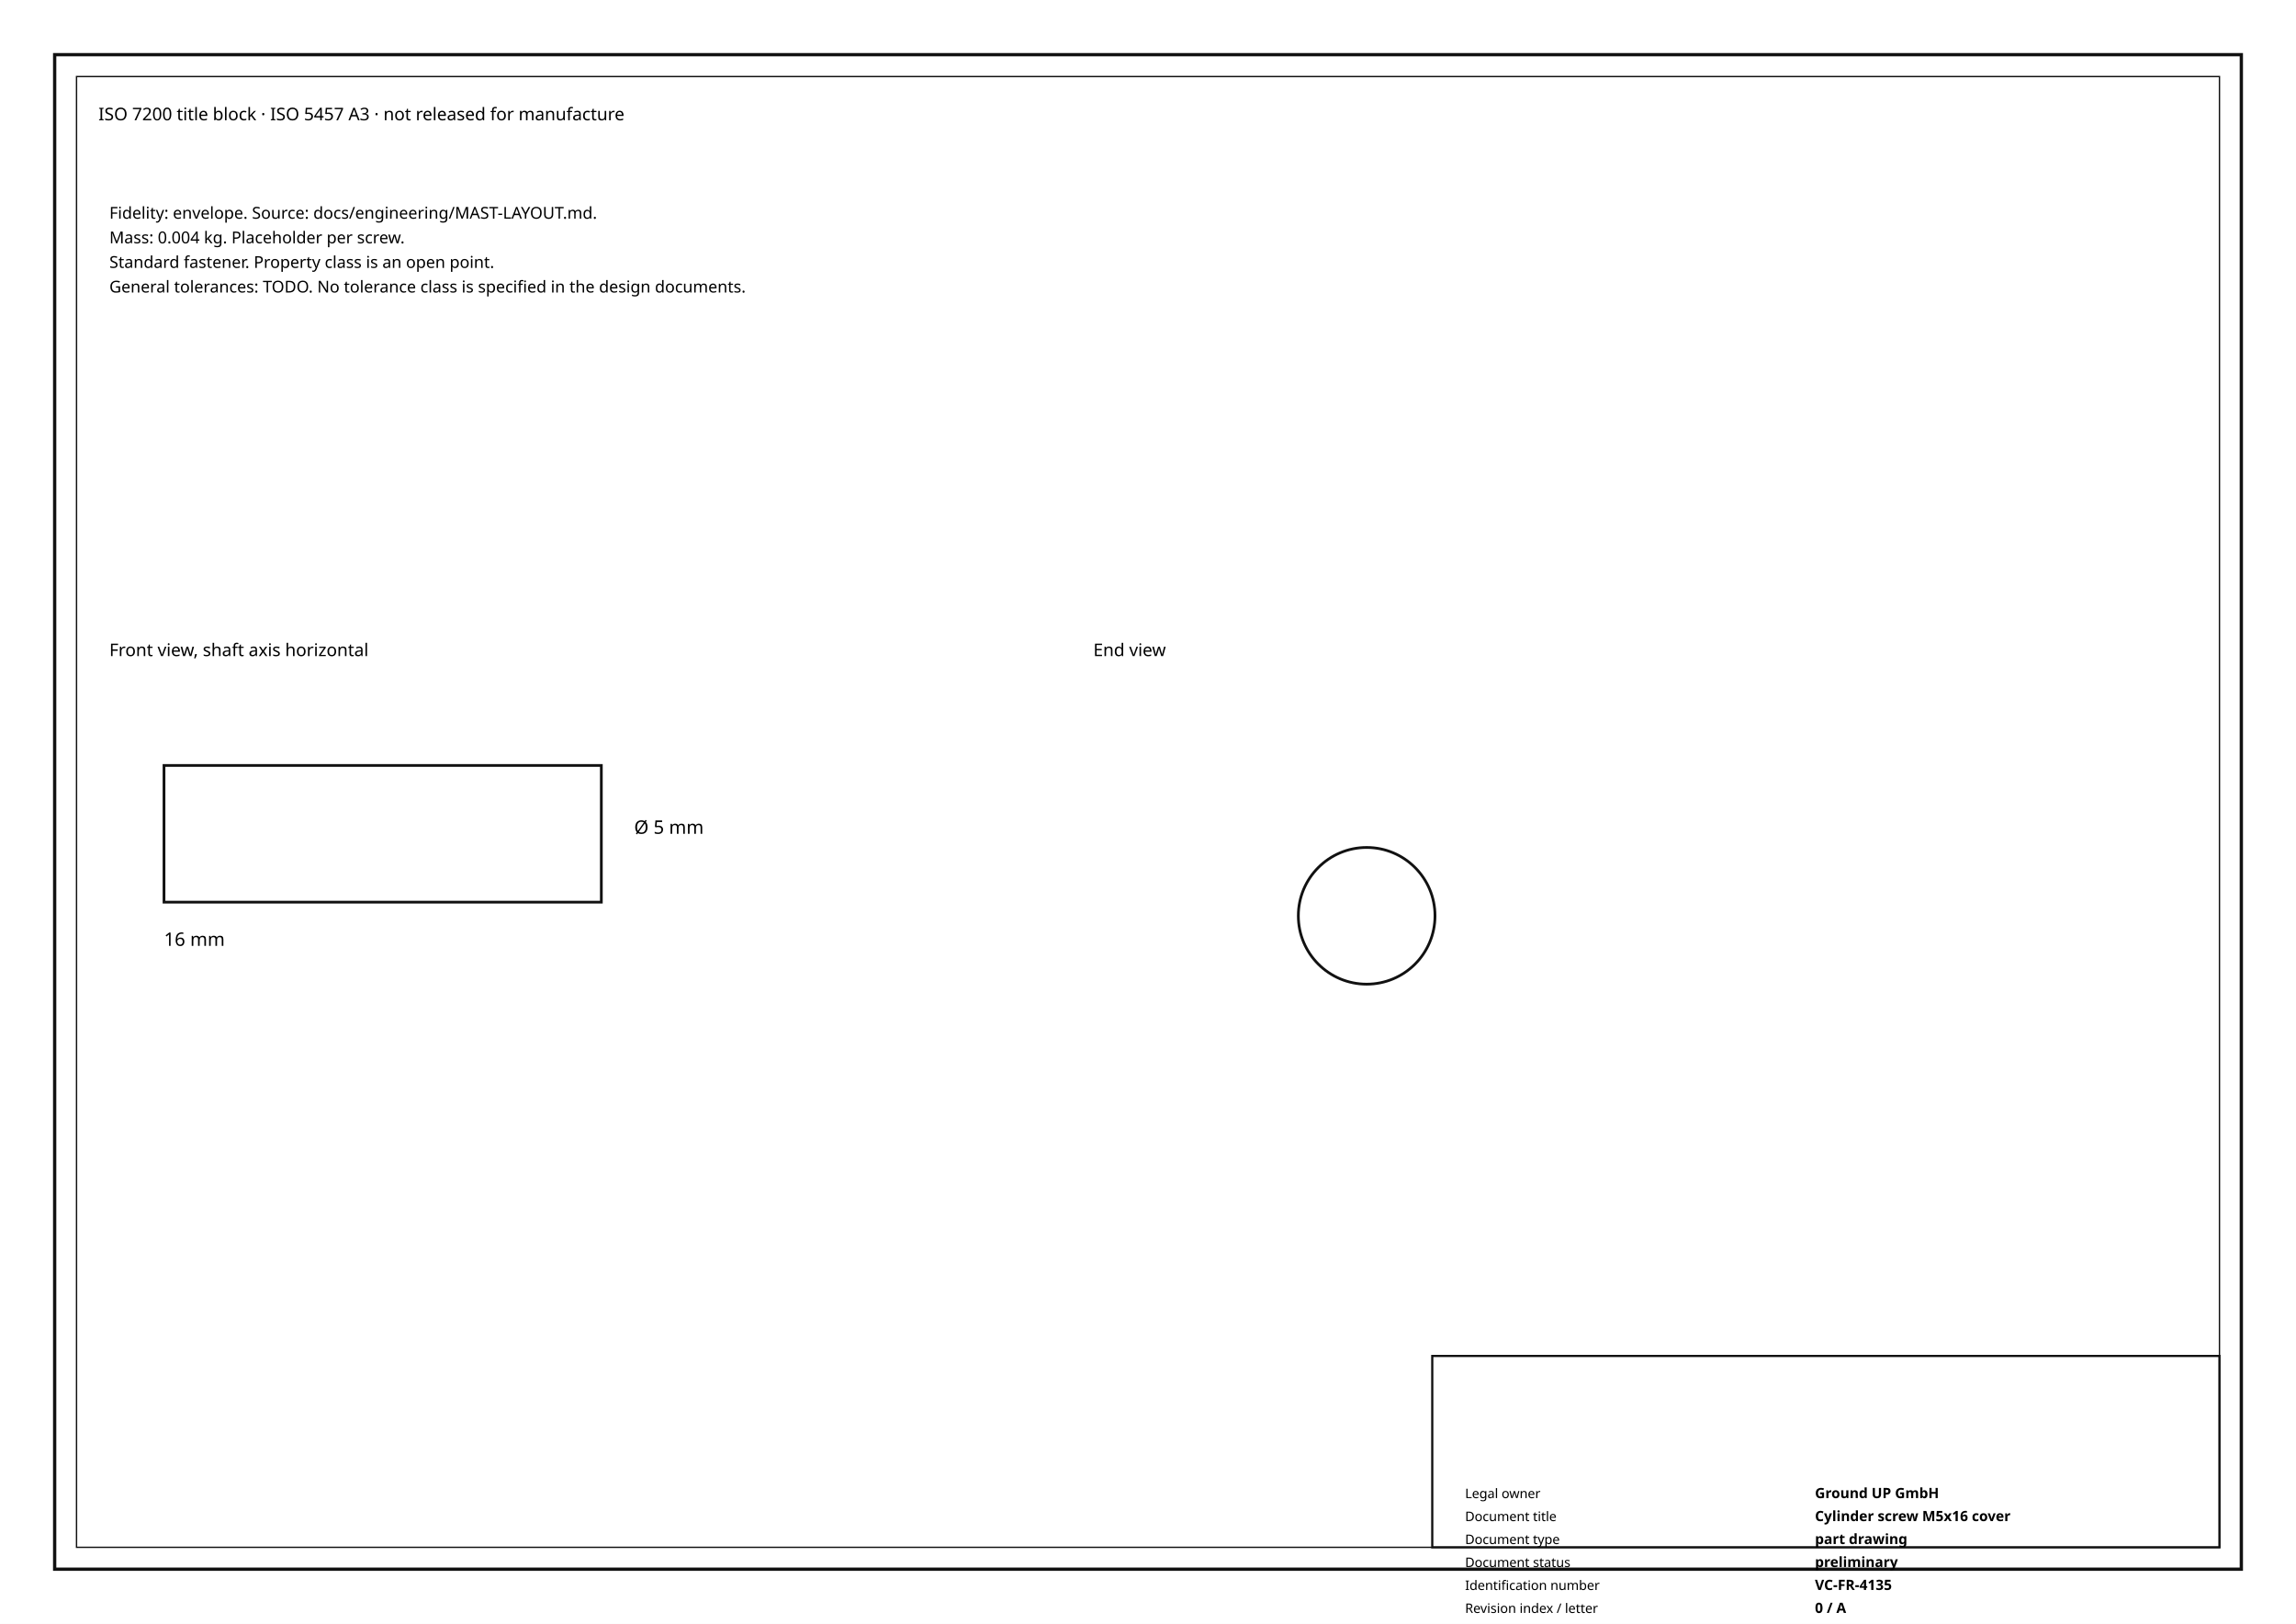
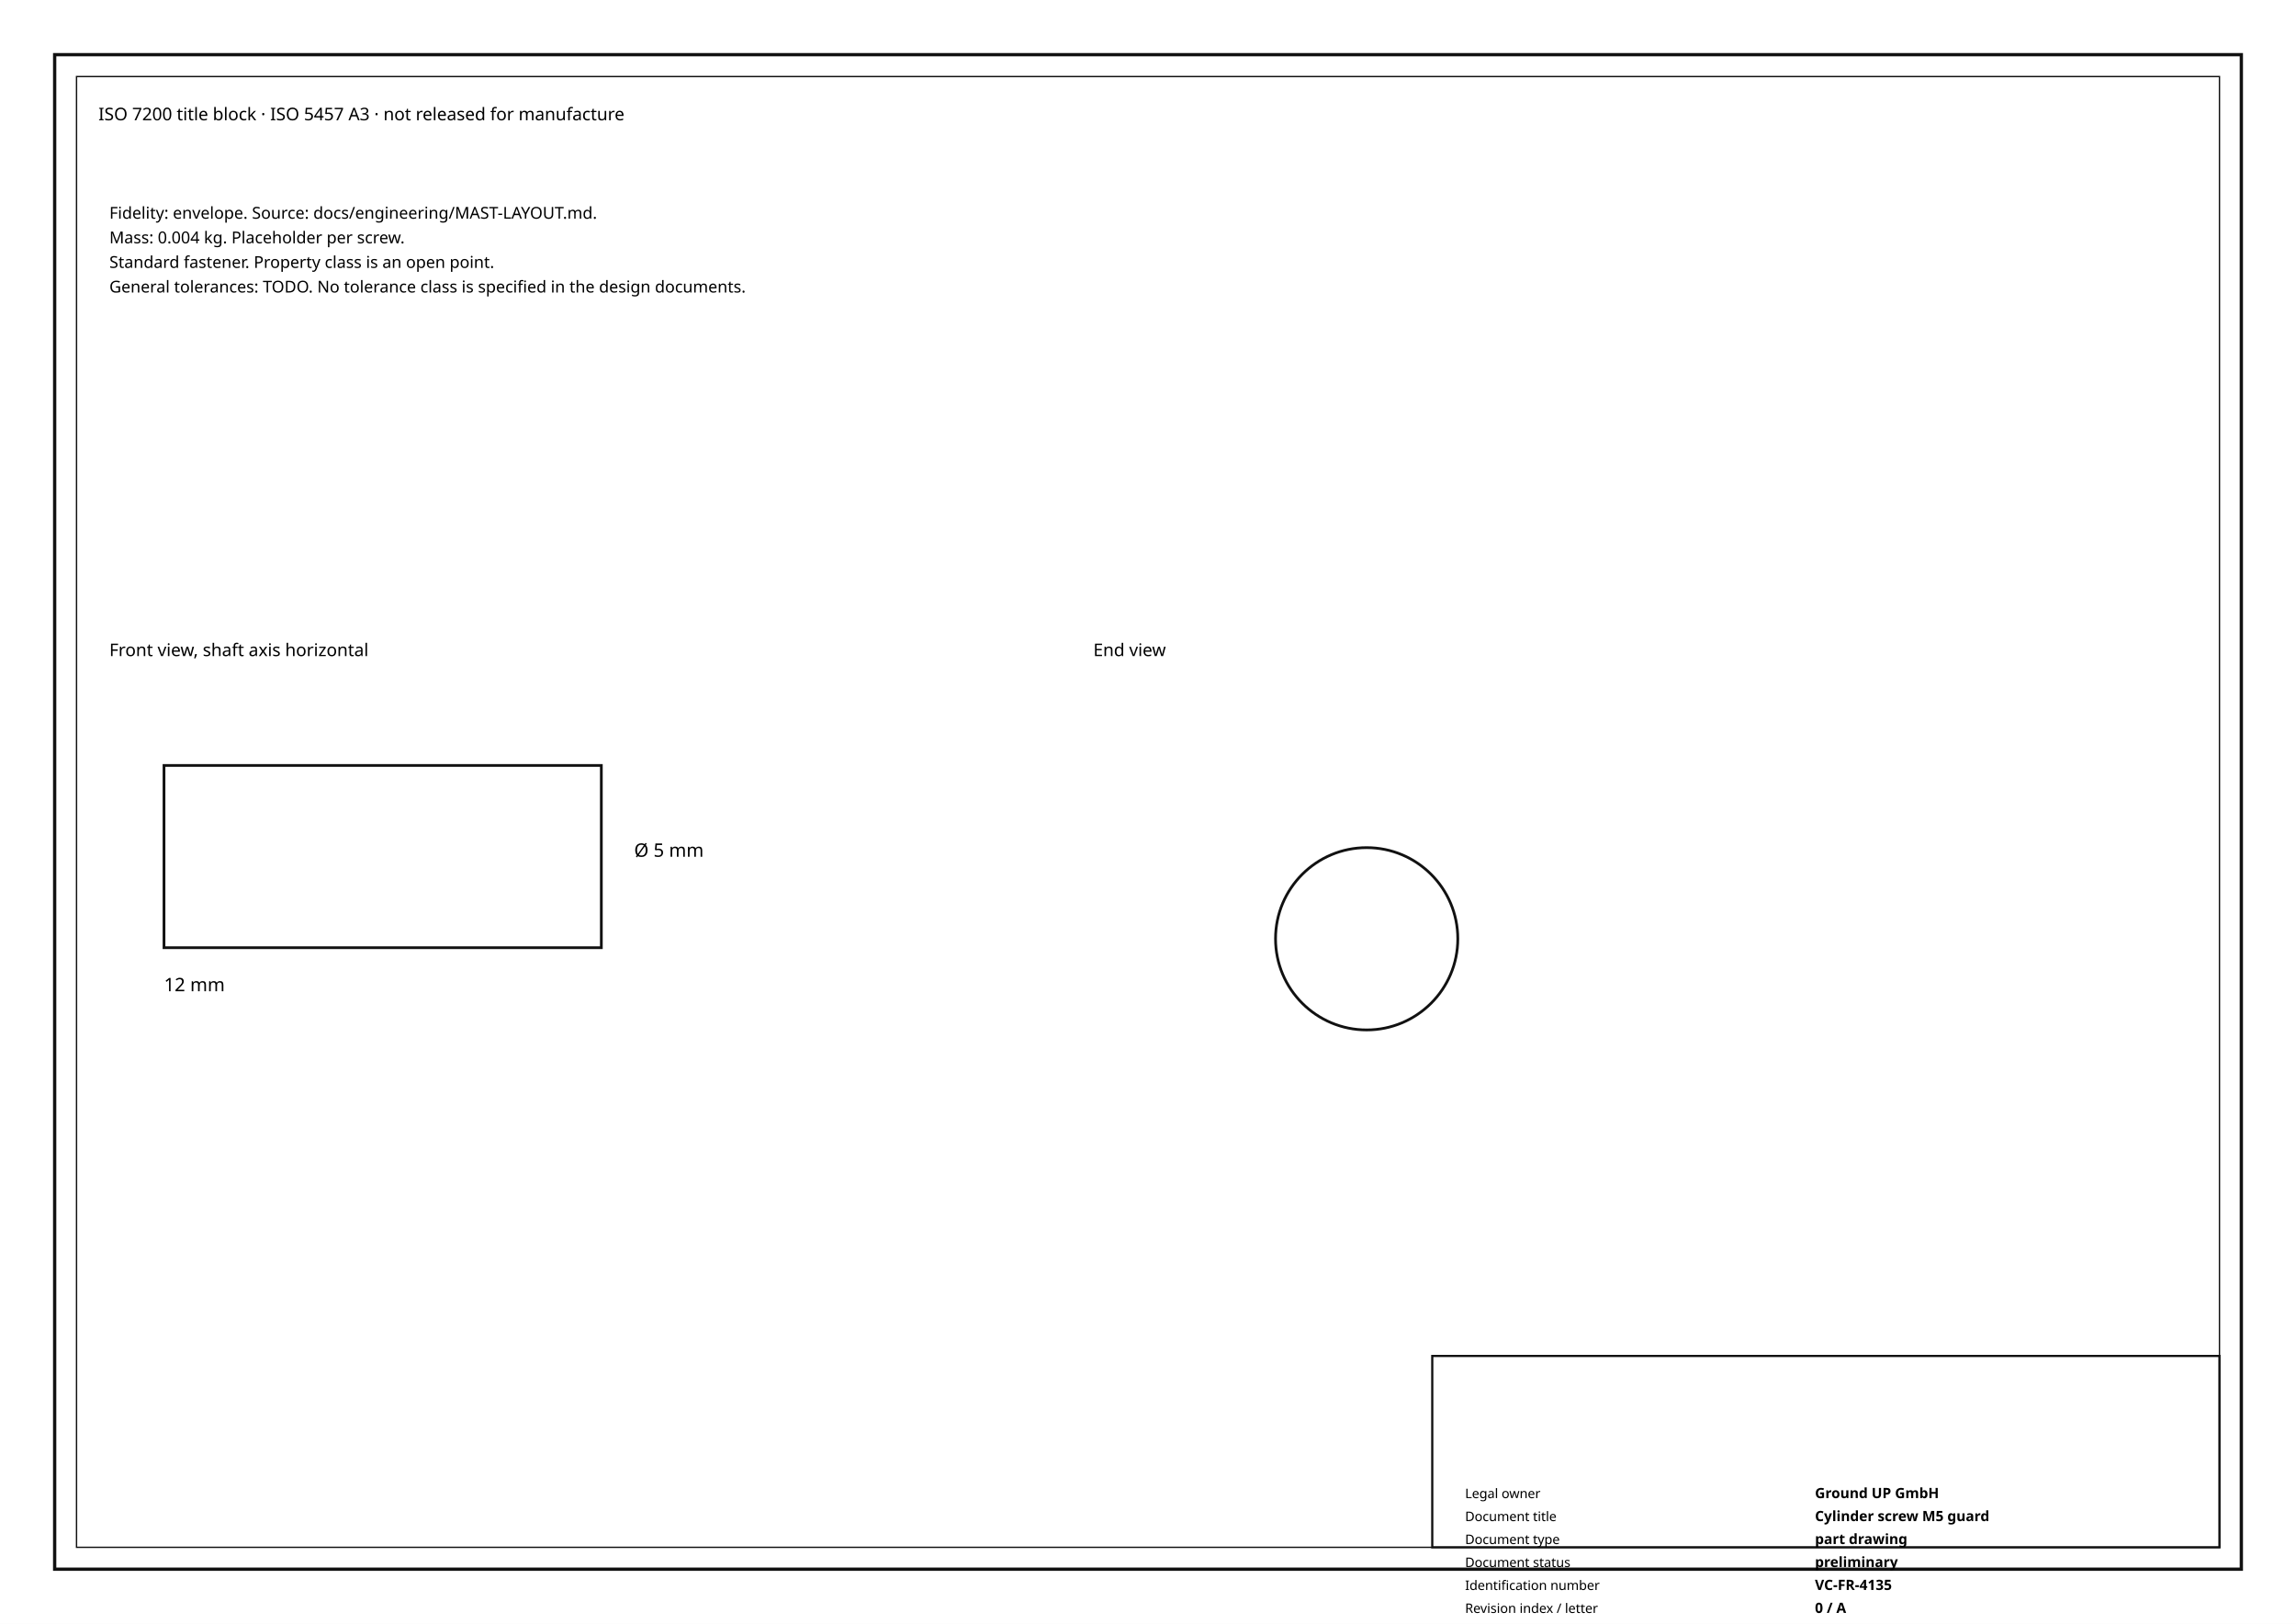
<svg xmlns="http://www.w3.org/2000/svg" width="420mm" height="297mm" viewBox="0 0 420.0 297.0">
  <rect width="100%" height="100%" fill="#fff" />
  <rect x="10" y="10" width="400" height="277" fill="none" stroke="#111" stroke-width="0.6" />
  <rect x="14" y="14" width="392" height="269" fill="none" stroke="#111" stroke-width="0.25" />
  <rect x="262" y="248" width="144" height="35" fill="none" stroke="#111" stroke-width="0.4" />
  <text x="18" y="22" font-size="3.2" font-family="sans-serif">ISO 7200 title block · ISO 5457 A3 · not released for manufacture</text>
  <text x="20" y="120" font-size="3.2" font-family="sans-serif">Front view, shaft axis horizontal</text>
-   <rect x="30" y="140" width="80.00" height="25.00" fill="none" stroke="#111" stroke-width="0.5" />
-   <text x="30" y="173.0" font-size="3.4" font-family="sans-serif">16 mm</text>
-   <text x="116.0" y="152.5" font-size="3.4" font-family="sans-serif">Ø 5 mm</text>
+   <rect x="30" y="140" width="80.00" height="33.33" fill="none" stroke="#111" stroke-width="0.5" />
+   <text x="30" y="181.3" font-size="3.4" font-family="sans-serif">12 mm</text>
+   <text x="116.0" y="156.7" font-size="3.4" font-family="sans-serif">Ø 5 mm</text>
  <text x="200" y="120" font-size="3.2" font-family="sans-serif">End view</text>
-   <circle cx="250" cy="167.5" r="12.50" fill="none" stroke="#111" stroke-width="0.5" />
+   <circle cx="250" cy="171.7" r="16.67" fill="none" stroke="#111" stroke-width="0.5" />
  <text x="20" y="40" font-size="3" font-family="sans-serif">Fidelity: envelope. Source: docs/engineering/MAST-LAYOUT.md.</text>
  <text x="20" y="44.5" font-size="3" font-family="sans-serif">Mass: 0.004 kg. Placeholder per screw.</text>
  <text x="20" y="49.0" font-size="3" font-family="sans-serif">Standard fastener. Property class is an open point.</text>
  <text x="20" y="53.5" font-size="3" font-family="sans-serif">General tolerances: TODO. No tolerance class is specified in the design documents.</text>
  <text x="268" y="274" font-size="2.4" font-family="sans-serif">Legal owner</text>
  <text x="332" y="274" font-size="2.6" font-family="sans-serif" font-weight="700">Ground UP GmbH</text>
  <text x="268" y="278.2" font-size="2.4" font-family="sans-serif">Document title</text>
-   <text x="332" y="278.2" font-size="2.6" font-family="sans-serif" font-weight="700">Cylinder screw M5x16 cover</text>
+   <text x="332" y="278.2" font-size="2.6" font-family="sans-serif" font-weight="700">Cylinder screw M5 guard</text>
  <text x="268" y="282.4" font-size="2.4" font-family="sans-serif">Document type</text>
  <text x="332" y="282.4" font-size="2.6" font-family="sans-serif" font-weight="700">part drawing</text>
  <text x="268" y="286.6" font-size="2.4" font-family="sans-serif">Document status</text>
  <text x="332" y="286.6" font-size="2.6" font-family="sans-serif" font-weight="700">preliminary</text>
  <text x="268" y="290.8" font-size="2.4" font-family="sans-serif">Identification number</text>
  <text x="332" y="290.8" font-size="2.6" font-family="sans-serif" font-weight="700">VC-FR-4135</text>
  <text x="268" y="295" font-size="2.4" font-family="sans-serif">Revision index / letter</text>
  <text x="332" y="295" font-size="2.6" font-family="sans-serif" font-weight="700">0 / A</text>
  <text x="268" y="299.2" font-size="2.4" font-family="sans-serif">Creator</text>
  <text x="332" y="299.2" font-size="2.6" font-family="sans-serif" font-weight="700">vibrocore cad export</text>
  <text x="268" y="303.4" font-size="2.4" font-family="sans-serif">Created</text>
  <text x="332" y="303.4" font-size="2.6" font-family="sans-serif" font-weight="700">2026-11-19</text>
  <text x="268" y="307.6" font-size="2.4" font-family="sans-serif">Units</text>
  <text x="332" y="307.6" font-size="2.6" font-family="sans-serif" font-weight="700">mm</text>
  <text x="268" y="311.8" font-size="2.4" font-family="sans-serif">Projection</text>
  <text x="332" y="311.8" font-size="2.6" font-family="sans-serif" font-weight="700">first angle (ISO 128)</text>
  <text x="268" y="316" font-size="2.4" font-family="sans-serif">Sheet</text>
  <text x="332" y="316" font-size="2.6" font-family="sans-serif" font-weight="700">1 / 1</text>
</svg>
